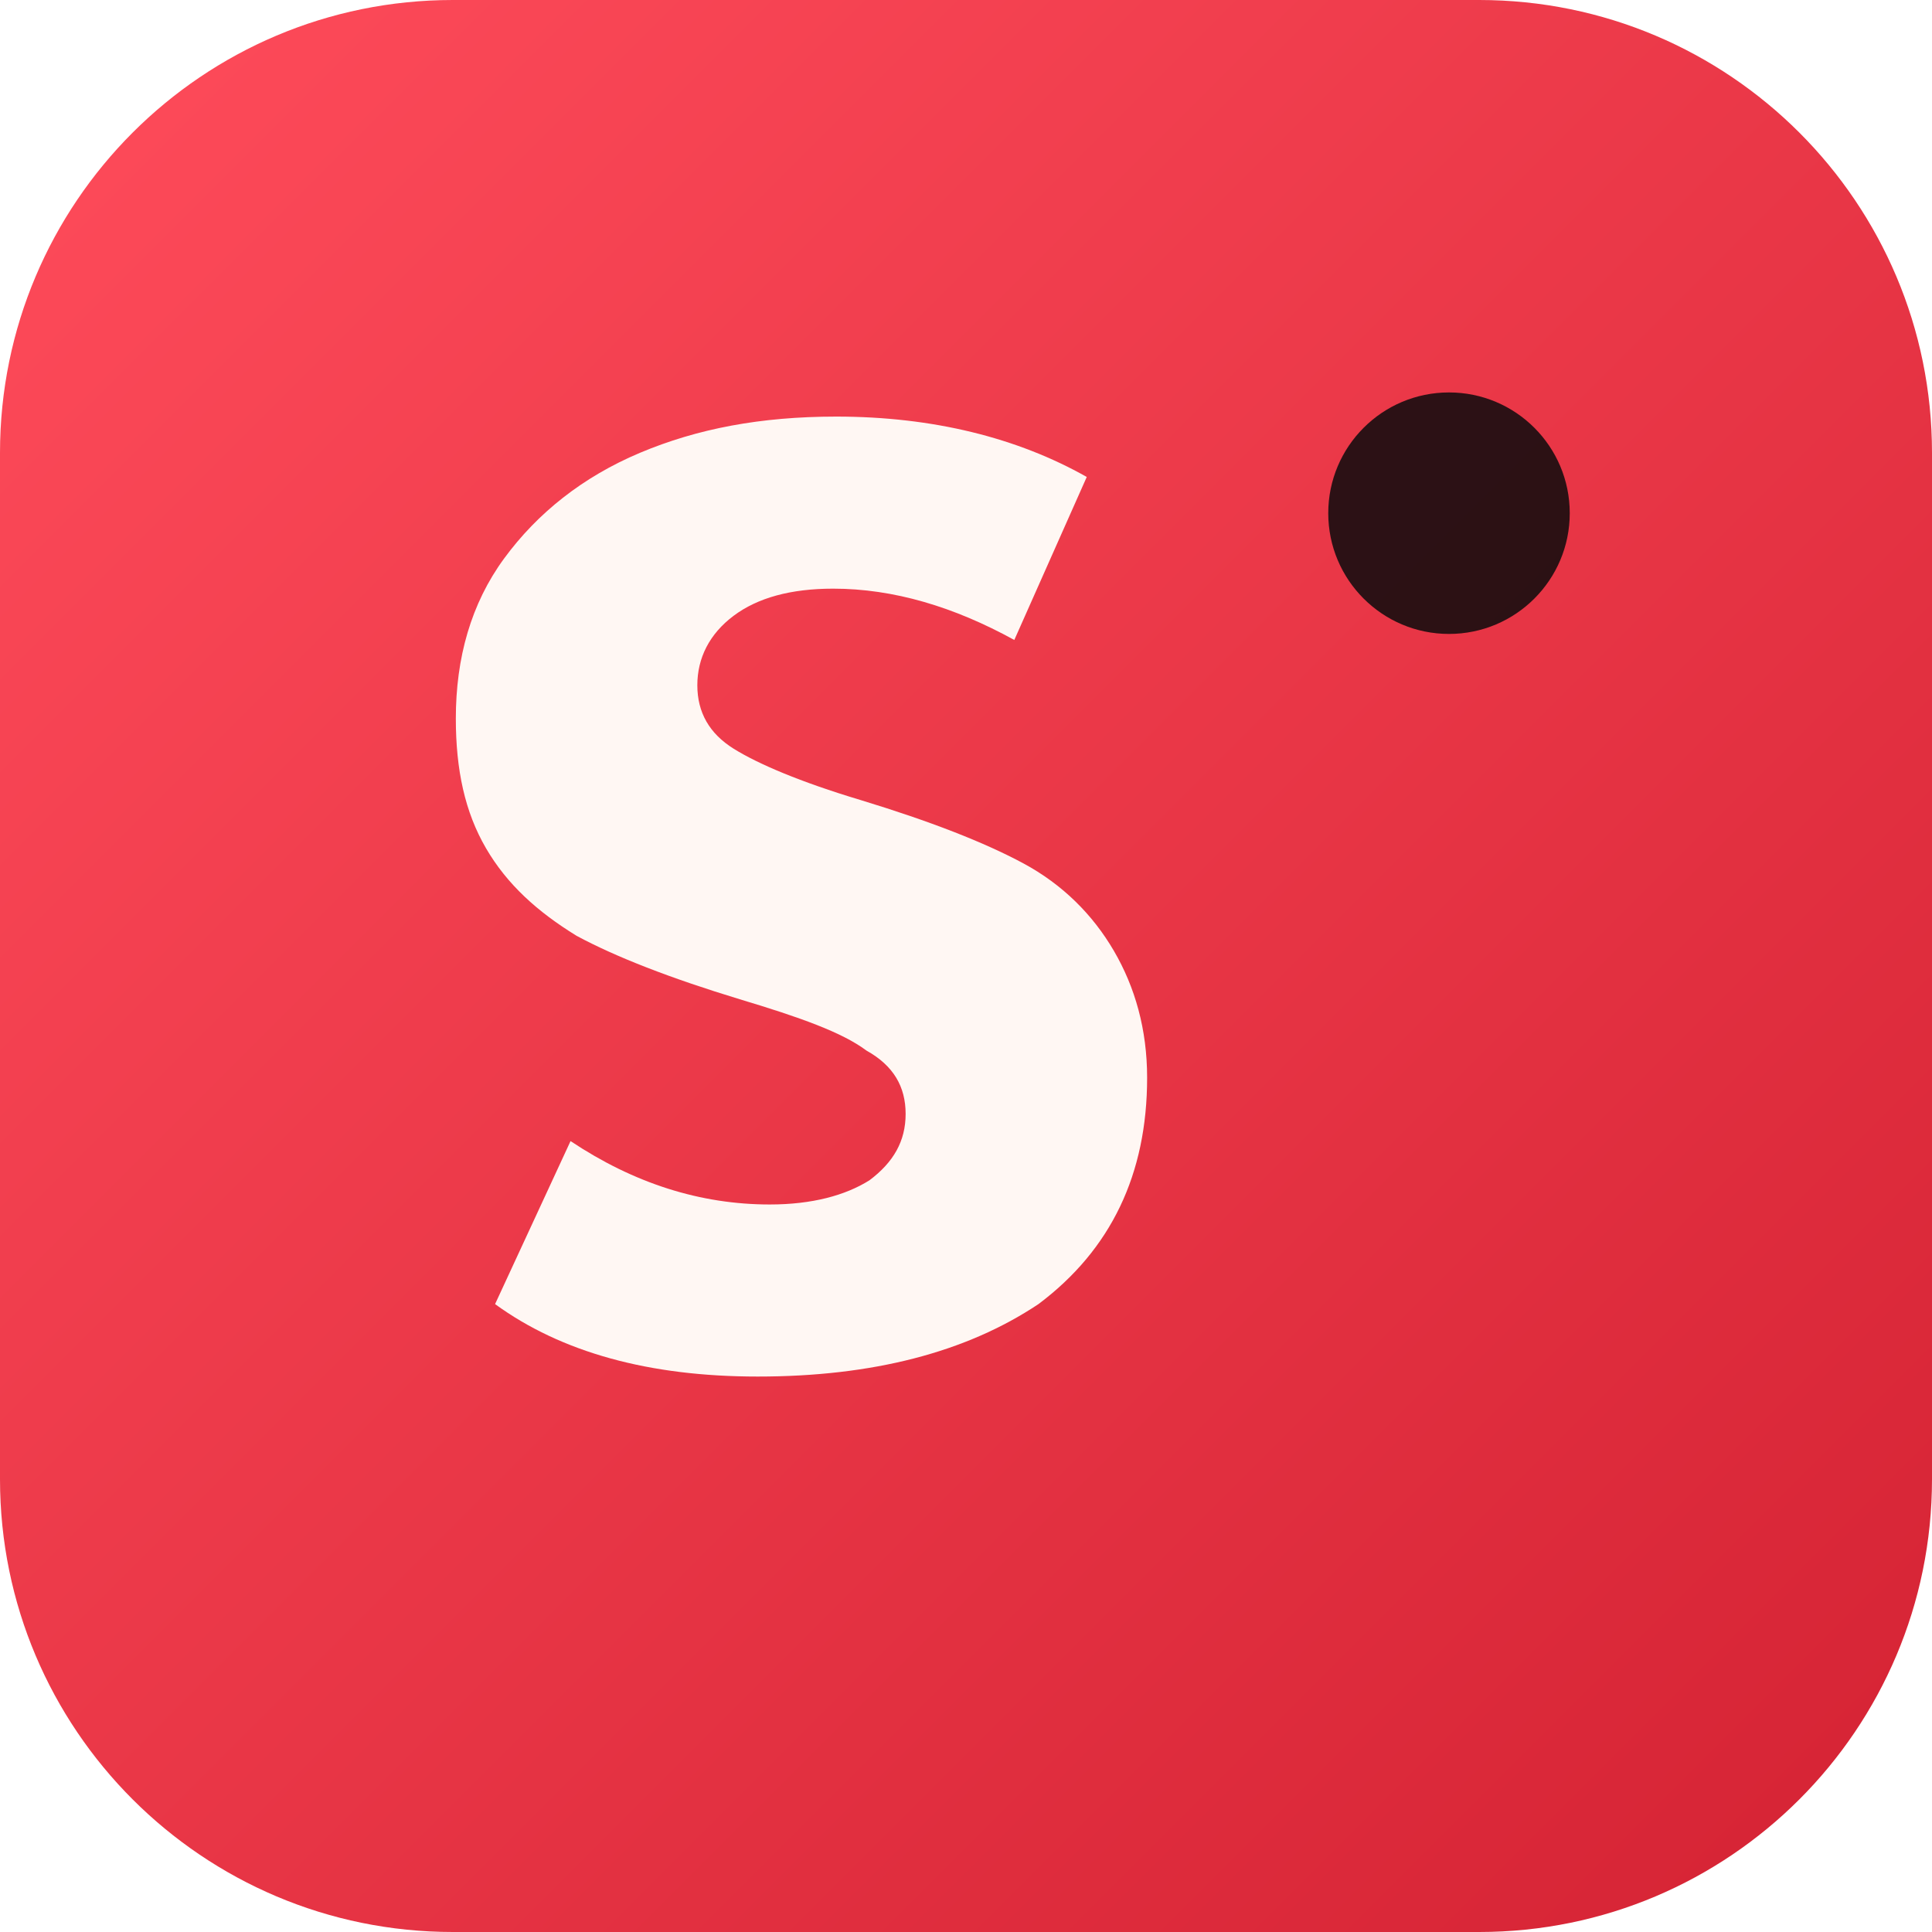
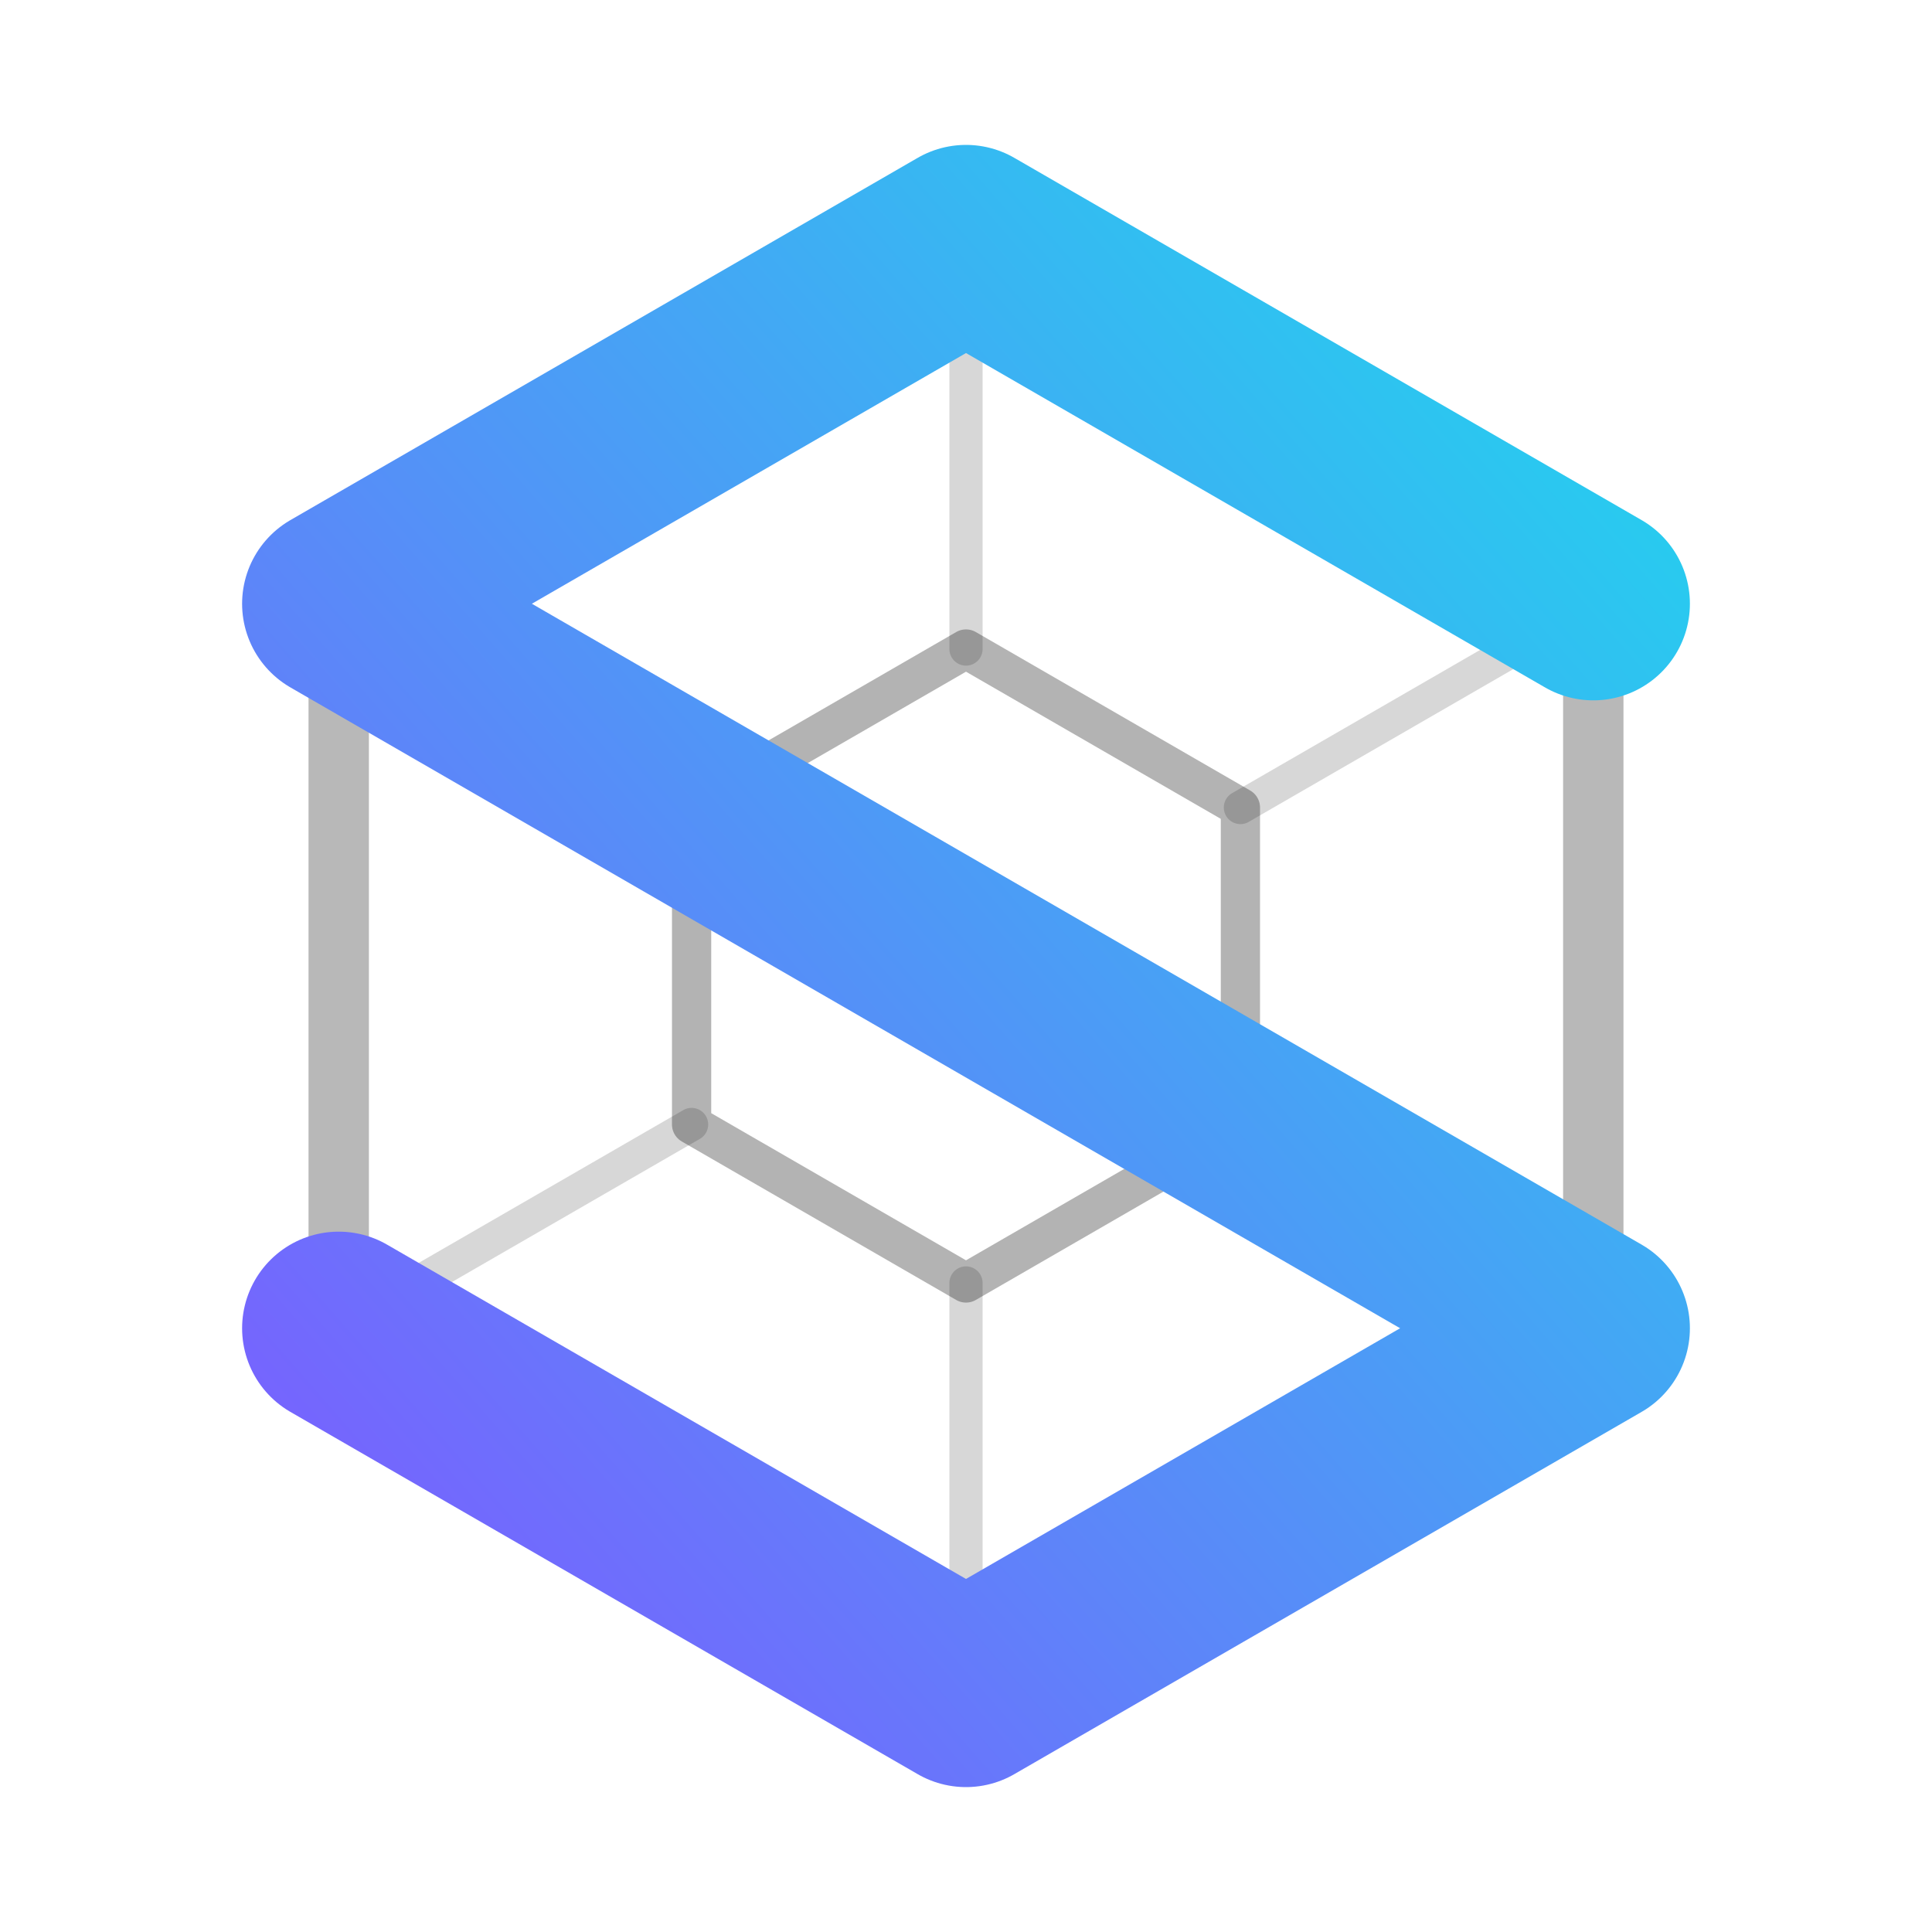
- <svg xmlns="http://www.w3.org/2000/svg" viewBox="0 0 64 64" width="64" height="64" role="img" aria-label="Syed Shaban Ahmad">
+ <svg xmlns="http://www.w3.org/2000/svg" viewBox="0 0 64 64" width="64" height="64">
  <defs>
-     <linearGradient id="g" x1="0" y1="0" x2="1" y2="1">
-       <stop offset="0" stop-color="#ff4c5b" />
-       <stop offset="1" stop-color="#d42233" />
+     <linearGradient id="ssa-g" x1="1" y1="0" x2="0" y2="1">
+       <stop offset="0" stop-color="#22d3ee" />
+       <stop offset="1" stop-color="#7c5cff" />
    </linearGradient>
  </defs>
-   <rect width="64" height="64" rx="15" fill="url(#g)" />
-   <path d="M25.1 45.6c-3.6 0-6.5-.8-8.7-2.4l2.5-5.4c2.1 1.4 4.3 2.1 6.6 2.1 1.4 0 2.5-.3 3.3-.8.8-.6 1.2-1.3 1.2-2.2 0-.9-.4-1.6-1.3-2.1-.8-.6-2.2-1.1-4.2-1.7-2.3-.7-4.1-1.4-5.4-2.1-1.3-.8-2.3-1.7-3-2.9-.7-1.2-1-2.6-1-4.3 0-2 .5-3.8 1.6-5.3 1.1-1.5 2.6-2.7 4.5-3.5 1.9-.8 4-1.2 6.5-1.2 3.2 0 6 .7 8.3 2l-2.4 5.4c-2-1.1-4-1.7-6-1.7-1.4 0-2.5.3-3.3.9-.8.6-1.2 1.4-1.2 2.3 0 .9.4 1.6 1.2 2.1.8.5 2.2 1.1 4.2 1.7 2.3.7 4.1 1.4 5.4 2.1 1.3.7 2.3 1.7 3 2.9.7 1.2 1.1 2.6 1.1 4.2 0 3.2-1.2 5.7-3.6 7.5-2.4 1.6-5.5 2.4-9.3 2.4z" fill="#fff7f3" />
-   <circle cx="48" cy="17" r="4" fill="#0a0a0c" opacity=".85" />
+   <g fill="none" stroke-linecap="round" stroke-linejoin="round">
+     <path d="M52.78 20.00 L41.09 26.75 M32.00 8.00 L32.00 21.50 M11.22 20.00 L22.91 26.75 M11.22 44.00 L22.91 37.25 M32.00 56.00 L32.00 42.50 M52.78 44.00 L41.09 37.25" stroke="currentColor" stroke-opacity=".16" stroke-width="1.1" />
+     <path d="M41.09 26.75 L32.00 21.50 L22.91 26.75 L22.91 37.25 L32.00 42.50 L41.09 37.25 Z" stroke="currentColor" stroke-opacity=".3" stroke-width="1.3" />
+     <path d="M52.78 20.00 L52.78 44.00 M11.22 20.00 L11.22 44.00" stroke="currentColor" stroke-opacity=".28" stroke-width="2" />
+     <path d="M52.78 20.00 L32.00 8.00 L11.22 20.00 L52.78 44.00 L32.00 56.00 L11.22 44.00" stroke="url(#ssa-g)" stroke-width="6.4" />
+   </g>
</svg>
